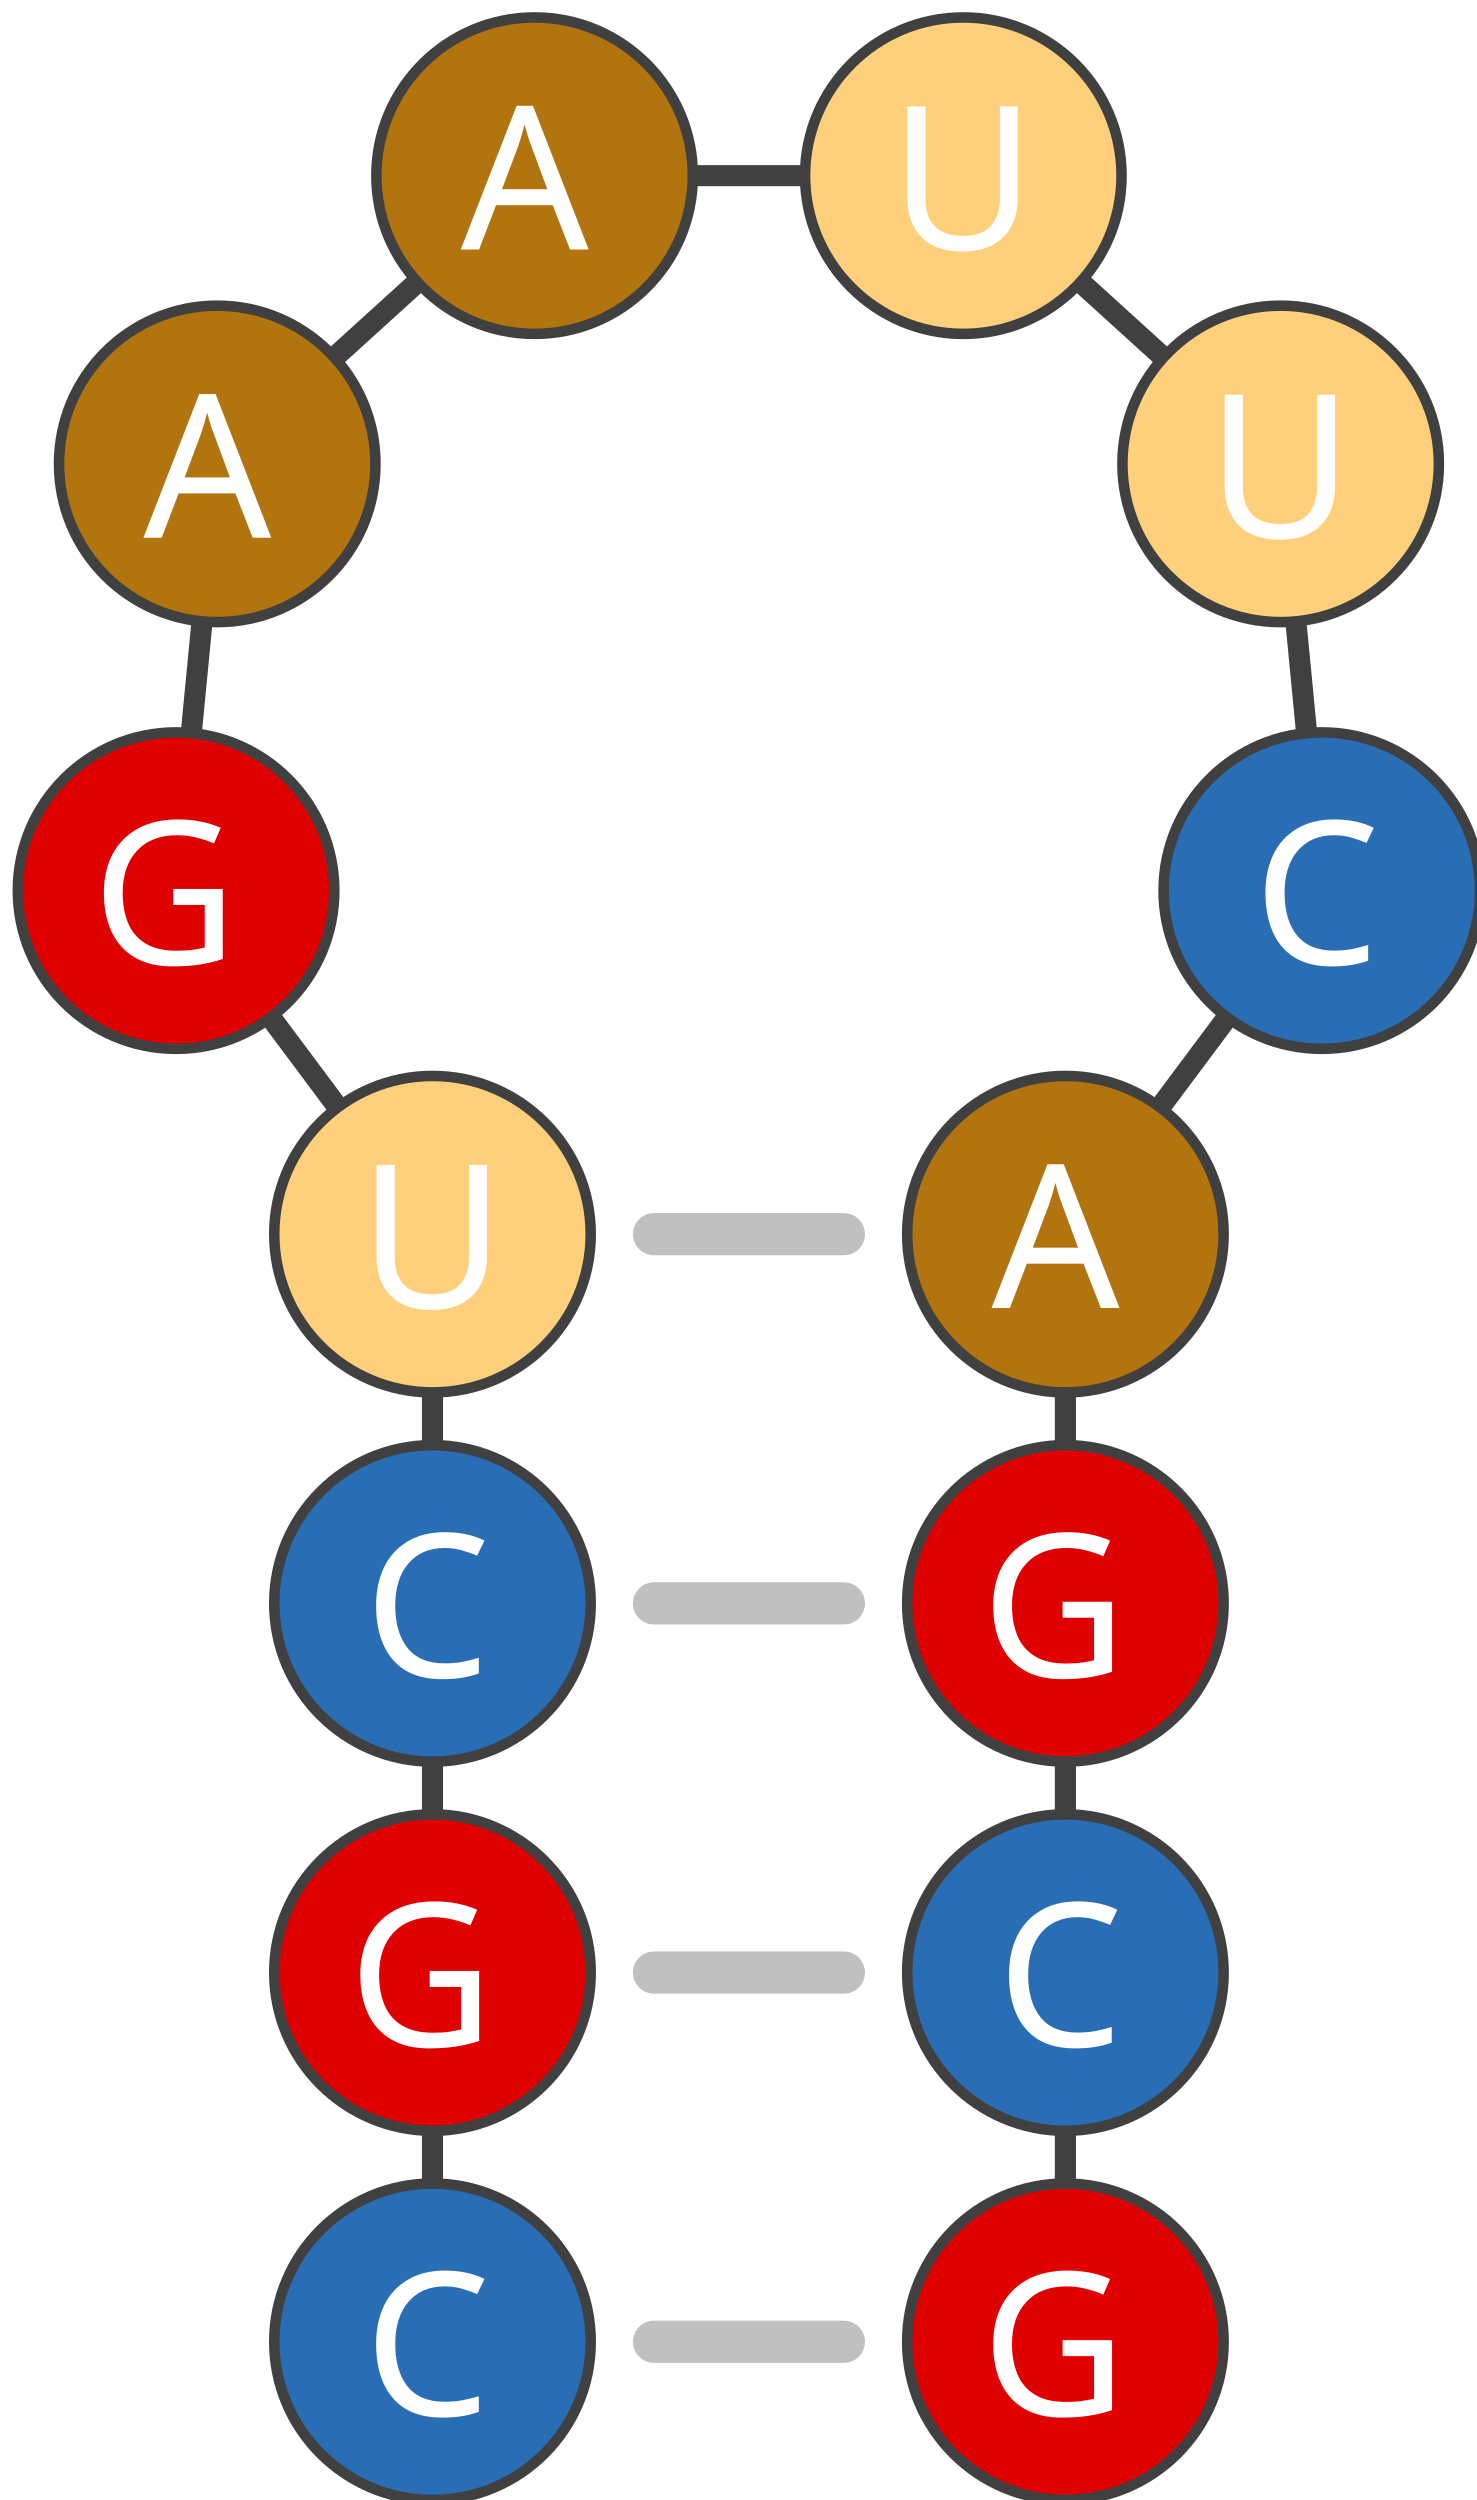
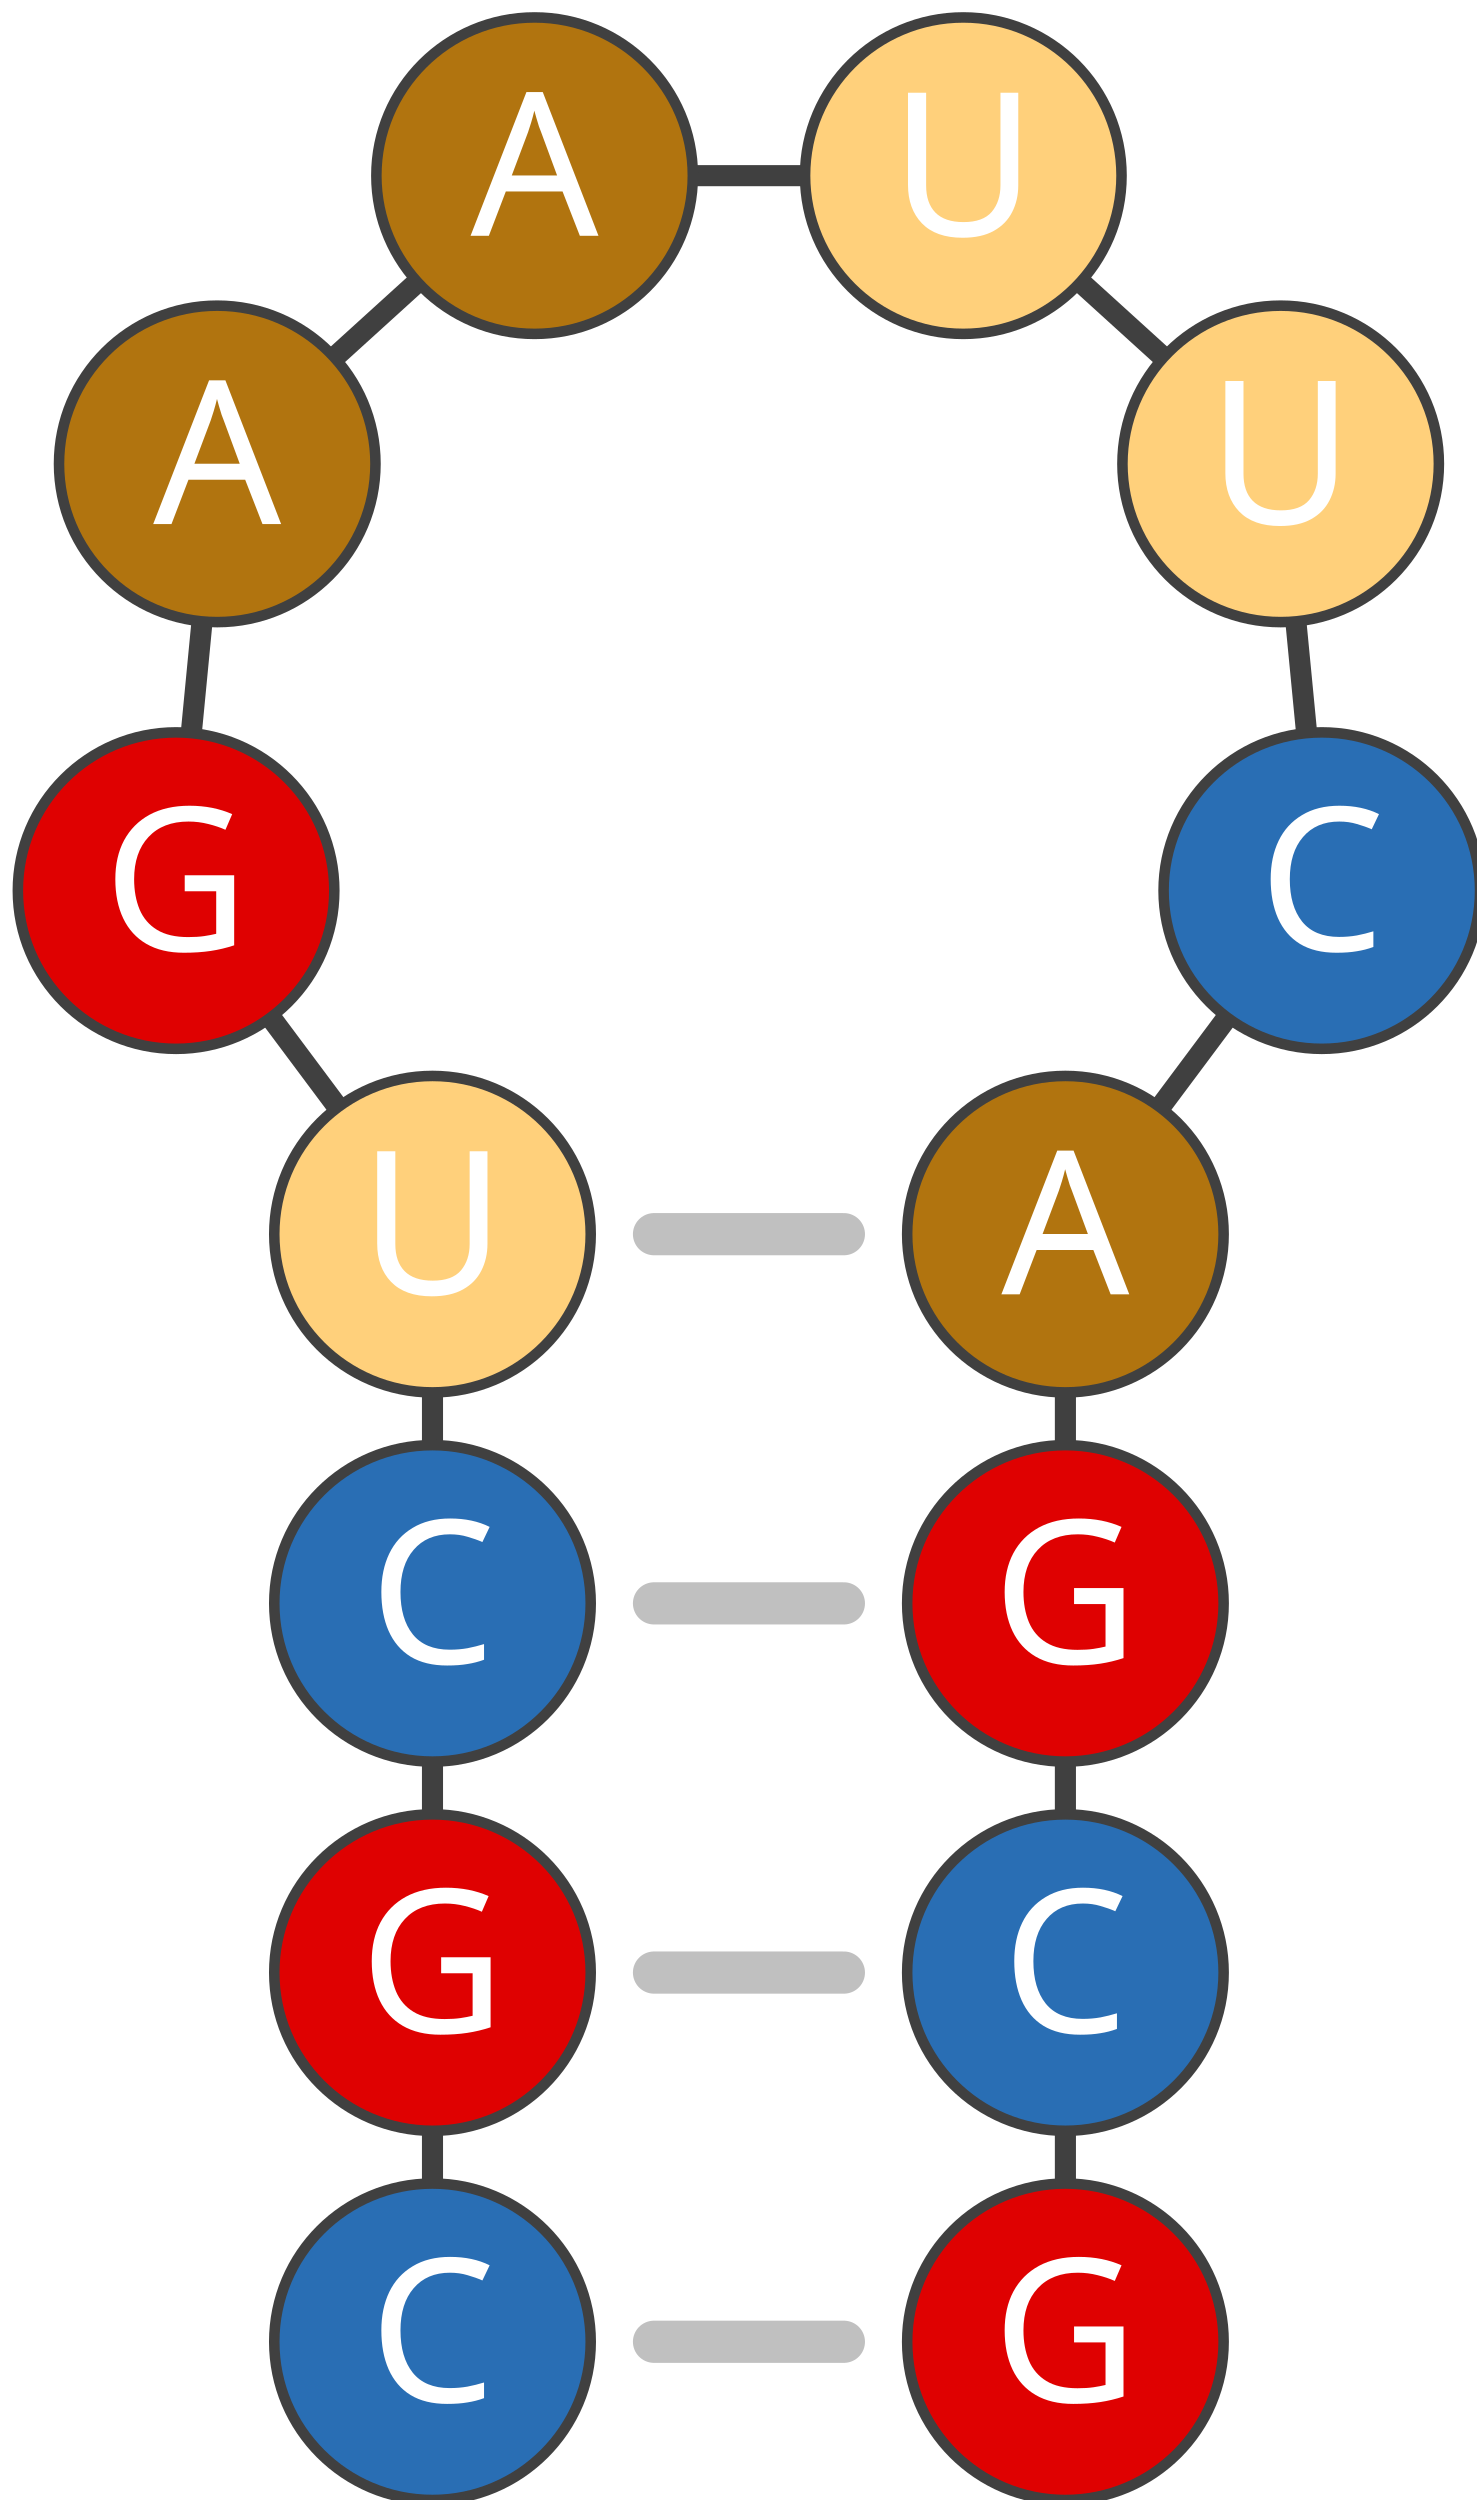
<svg xmlns="http://www.w3.org/2000/svg" viewBox="0 0 140 237">
  <path d="M62.0,187.0l18.0,0.0" style="fill:none;stroke:rgb(192, 192, 192);stroke-width:4;stroke-linecap:round;" />
  <path d="M62.0,152.0l18.0,0.0" style="fill:none;stroke:rgb(192, 192, 192);stroke-width:4;stroke-linecap:round;" />
  <path d="M62.0,117.0l18.0,0.0" style="fill:none;stroke:rgb(192, 192, 192);stroke-width:4;stroke-linecap:round;" />
  <path d="M62.0,222.0l18.0,0.0" style="fill:none;stroke:rgb(192, 192, 192);stroke-width:4;stroke-linecap:round;" />
  <path d="M41.0,207.0l0.0,-5.0" style="fill:none;stroke:rgb(64, 64, 64);stroke-width:2;" />
  <path d="M41.0,172.0l0.0,-5.0" style="fill:none;stroke:rgb(64, 64, 64);stroke-width:2;" />
  <path d="M41.0,137.0l0.0,-5.0" style="fill:none;stroke:rgb(64, 64, 64);stroke-width:2;" />
  <path d="M32.028,104.979l-6.365,-8.528" style="fill:none;stroke:rgb(64, 64, 64);stroke-width:2;" />
  <path d="M18.132,69.499l1.022,-10.592" style="fill:none;stroke:rgb(64, 64, 64);stroke-width:2;" />
  <path d="M31.698,33.892l7.877,-7.154" style="fill:none;stroke:rgb(64, 64, 64);stroke-width:2;" />
  <path d="M65.679,16.653l10.641,0.0" style="fill:none;stroke:rgb(64, 64, 64);stroke-width:2;" />
  <path d="M102.425,26.738l7.877,7.154" style="fill:none;stroke:rgb(64, 64, 64);stroke-width:2;" />
  <path d="M122.847,58.907l1.022,10.592" style="fill:none;stroke:rgb(64, 64, 64);stroke-width:2;" />
  <path d="M116.337,96.451l-6.365,8.528" style="fill:none;stroke:rgb(64, 64, 64);stroke-width:2;" />
  <path d="M101.0,132.0l0.0,5.0" style="fill:none;stroke:rgb(64, 64, 64);stroke-width:2;" />
  <path d="M101.0,167.0l0.0,5.0" style="fill:none;stroke:rgb(64, 64, 64);stroke-width:2;" />
  <path d="M101.0,202.0l0.0,5.0" style="fill:none;stroke:rgb(64, 64, 64);stroke-width:2;" />
  <g>
    <circle cx="41.0" cy="222.0" r="15.0" stroke="rgb(64, 64, 64)" stroke-width="1" fill="rgb(41, 110, 180)" />
-     <text x="34.5" y="229.0" style="fill:rgb(255, 255, 255);font-family:Futura;font-size:19;">C</text>
+     <text x="41.0" y="222.0" text-anchor="middle" dy=".3em" style="fill:rgb(255, 255, 255);font-family:Futura;font-size:19;">C</text>
  </g>
  <g>
    <circle cx="41.0" cy="187.0" r="15.0" stroke="rgb(64, 64, 64)" stroke-width="1" fill="rgb(223, 1, 1)" />
-     <text x="33.0" y="194.0" style="fill:rgb(255, 255, 255);font-family:Futura;font-size:19;">G</text>
+     <text x="41.0" y="187.0" text-anchor="middle" dy=".3em" style="fill:rgb(255, 255, 255);font-family:Futura;font-size:19;">G</text>
  </g>
  <g>
    <circle cx="41.0" cy="152.0" r="15.0" stroke="rgb(64, 64, 64)" stroke-width="1" fill="rgb(41, 110, 180)" />
-     <text x="34.5" y="159.0" style="fill:rgb(255, 255, 255);font-family:Futura;font-size:19;">C</text>
+     <text x="41.0" y="152.0" text-anchor="middle" dy=".3em" style="fill:rgb(255, 255, 255);font-family:Futura;font-size:19;">C</text>
  </g>
  <g>
    <circle cx="41.0" cy="117.0" r="15.0" stroke="rgb(64, 64, 64)" stroke-width="1" fill="rgb(255, 208, 123)" />
-     <text x="34.0" y="124.0" style="fill:rgb(255, 255, 255);font-family:Futura;font-size:19;">U</text>
+     <text x="41.0" y="117.0" text-anchor="middle" dy=".3em" style="fill:rgb(255, 255, 255);font-family:Futura;font-size:19;">U</text>
  </g>
  <g>
    <circle cx="16.692" cy="84.43" r="15.0" stroke="rgb(64, 64, 64)" stroke-width="1" fill="rgb(223, 1, 1)" />
-     <text x="8.692" y="91.43" style="fill:rgb(255, 255, 255);font-family:Futura;font-size:19;">G</text>
+     <text x="16.692" y="84.43" text-anchor="middle" dy=".3em" style="fill:rgb(255, 255, 255);font-family:Futura;font-size:19;">G</text>
  </g>
  <g>
    <circle cx="20.594" cy="43.976" r="15.0" stroke="rgb(64, 64, 64)" stroke-width="1" fill="rgb(177, 116, 15)" />
-     <text x="13.594" y="50.976" style="fill:rgb(255, 255, 255);font-family:Futura;font-size:19;">A</text>
+     <text x="20.594" y="43.976" text-anchor="middle" dy=".3em" style="fill:rgb(255, 255, 255);font-family:Futura;font-size:19;">A</text>
  </g>
  <g>
    <circle cx="50.679" cy="16.653" r="15.0" stroke="rgb(64, 64, 64)" stroke-width="1" fill="rgb(177, 116, 15)" />
-     <text x="43.679" y="23.653" style="fill:rgb(255, 255, 255);font-family:Futura;font-size:19;">A</text>
+     <text x="50.679" y="16.653" text-anchor="middle" dy=".3em" style="fill:rgb(255, 255, 255);font-family:Futura;font-size:19;">A</text>
  </g>
  <g>
    <circle cx="91.321" cy="16.653" r="15.0" stroke="rgb(64, 64, 64)" stroke-width="1" fill="rgb(255, 208, 123)" />
-     <text x="84.321" y="23.653" style="fill:rgb(255, 255, 255);font-family:Futura;font-size:19;">U</text>
+     <text x="91.321" y="16.653" text-anchor="middle" dy=".3em" style="fill:rgb(255, 255, 255);font-family:Futura;font-size:19;">U</text>
  </g>
  <g>
    <circle cx="121.406" cy="43.976" r="15.0" stroke="rgb(64, 64, 64)" stroke-width="1" fill="rgb(255, 208, 123)" />
-     <text x="114.406" y="50.976" style="fill:rgb(255, 255, 255);font-family:Futura;font-size:19;">U</text>
+     <text x="121.406" y="43.976" text-anchor="middle" dy=".3em" style="fill:rgb(255, 255, 255);font-family:Futura;font-size:19;">U</text>
  </g>
  <g>
    <circle cx="125.308" cy="84.43" r="15.0" stroke="rgb(64, 64, 64)" stroke-width="1" fill="rgb(41, 110, 180)" />
-     <text x="118.808" y="91.43" style="fill:rgb(255, 255, 255);font-family:Futura;font-size:19;">C</text>
+     <text x="125.308" y="84.43" text-anchor="middle" dy=".3em" style="fill:rgb(255, 255, 255);font-family:Futura;font-size:19;">C</text>
  </g>
  <g>
    <circle cx="101.0" cy="117.0" r="15.0" stroke="rgb(64, 64, 64)" stroke-width="1" fill="rgb(177, 116, 15)" />
-     <text x="94.0" y="124.0" style="fill:rgb(255, 255, 255);font-family:Futura;font-size:19;">A</text>
+     <text x="101.0" y="117.0" text-anchor="middle" dy=".3em" style="fill:rgb(255, 255, 255);font-family:Futura;font-size:19;">A</text>
  </g>
  <g>
    <circle cx="101.0" cy="152.0" r="15.0" stroke="rgb(64, 64, 64)" stroke-width="1" fill="rgb(223, 1, 1)" />
-     <text x="93.0" y="159.0" style="fill:rgb(255, 255, 255);font-family:Futura;font-size:19;">G</text>
+     <text x="101.0" y="152.0" text-anchor="middle" dy=".3em" style="fill:rgb(255, 255, 255);font-family:Futura;font-size:19;">G</text>
  </g>
  <g>
    <circle cx="101.0" cy="187.0" r="15.0" stroke="rgb(64, 64, 64)" stroke-width="1" fill="rgb(41, 110, 180)" />
-     <text x="94.5" y="194.0" style="fill:rgb(255, 255, 255);font-family:Futura;font-size:19;">C</text>
+     <text x="101.0" y="187.0" text-anchor="middle" dy=".3em" style="fill:rgb(255, 255, 255);font-family:Futura;font-size:19;">C</text>
  </g>
  <g>
    <circle cx="101.0" cy="222.0" r="15.0" stroke="rgb(64, 64, 64)" stroke-width="1" fill="rgb(223, 1, 1)" />
-     <text x="93.0" y="229.0" style="fill:rgb(255, 255, 255);font-family:Futura;font-size:19;">G</text>
+     <text x="101.0" y="222.0" text-anchor="middle" dy=".3em" style="fill:rgb(255, 255, 255);font-family:Futura;font-size:19;">G</text>
  </g>
</svg>
